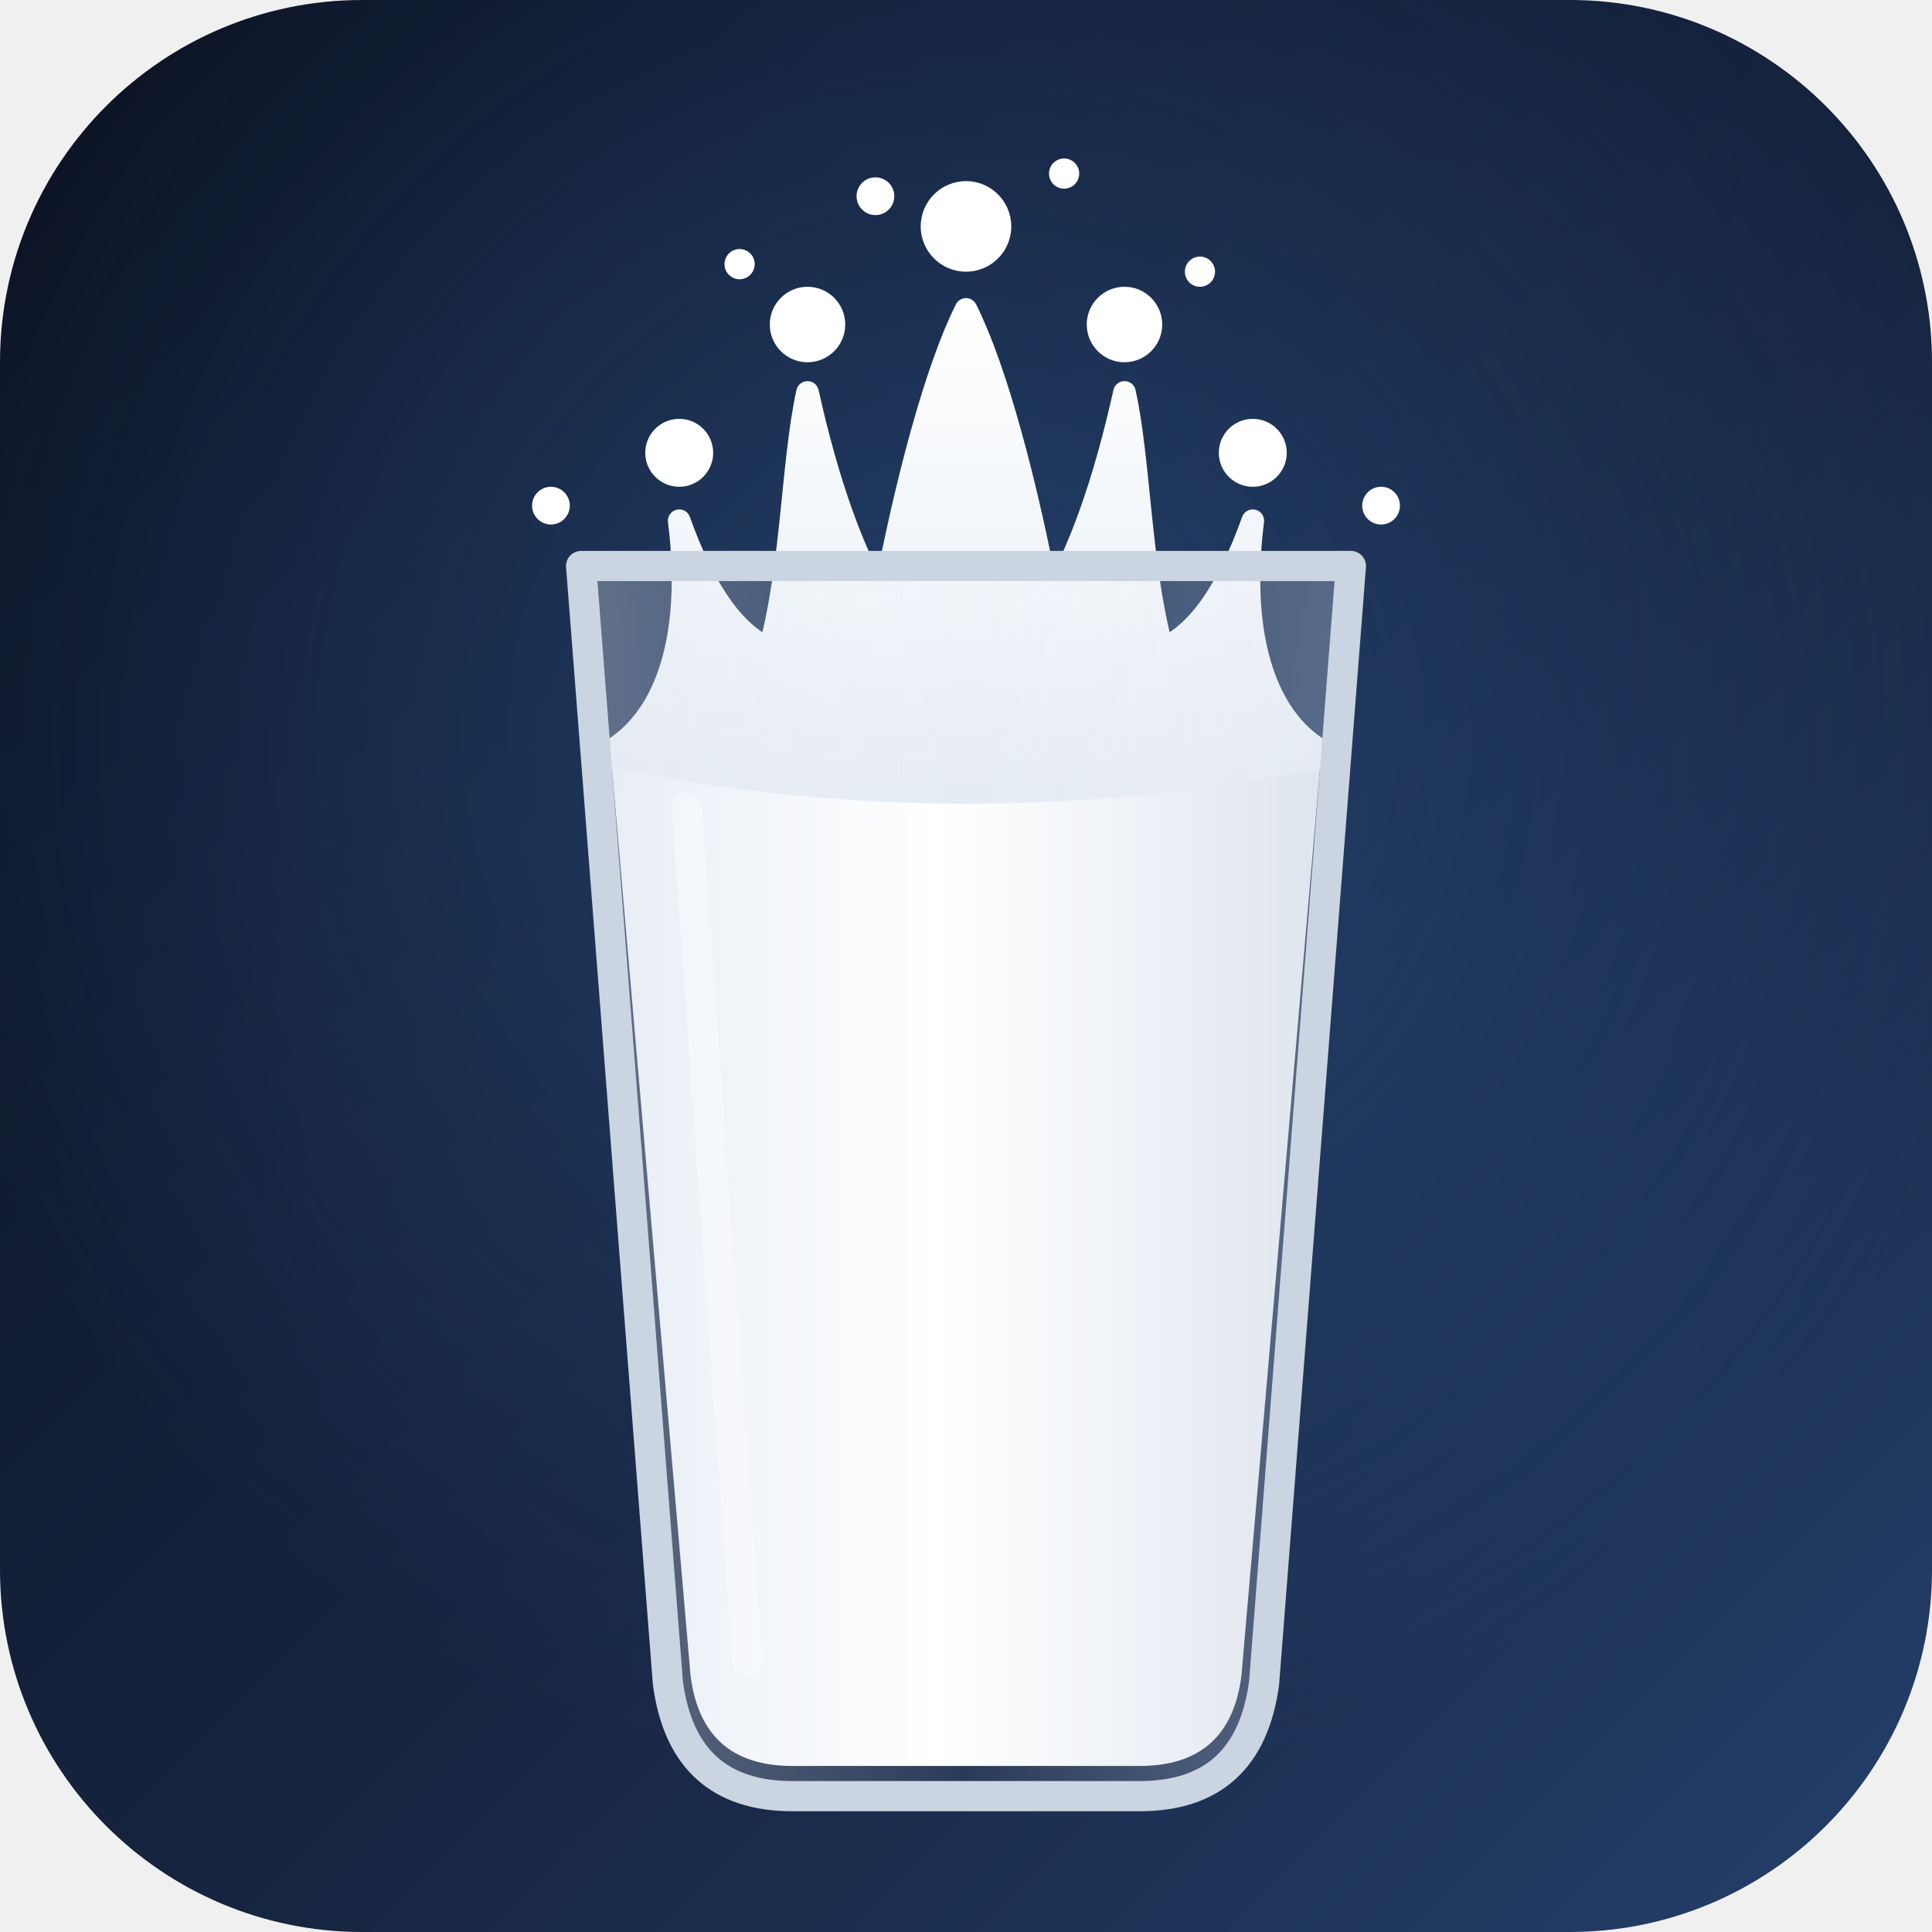
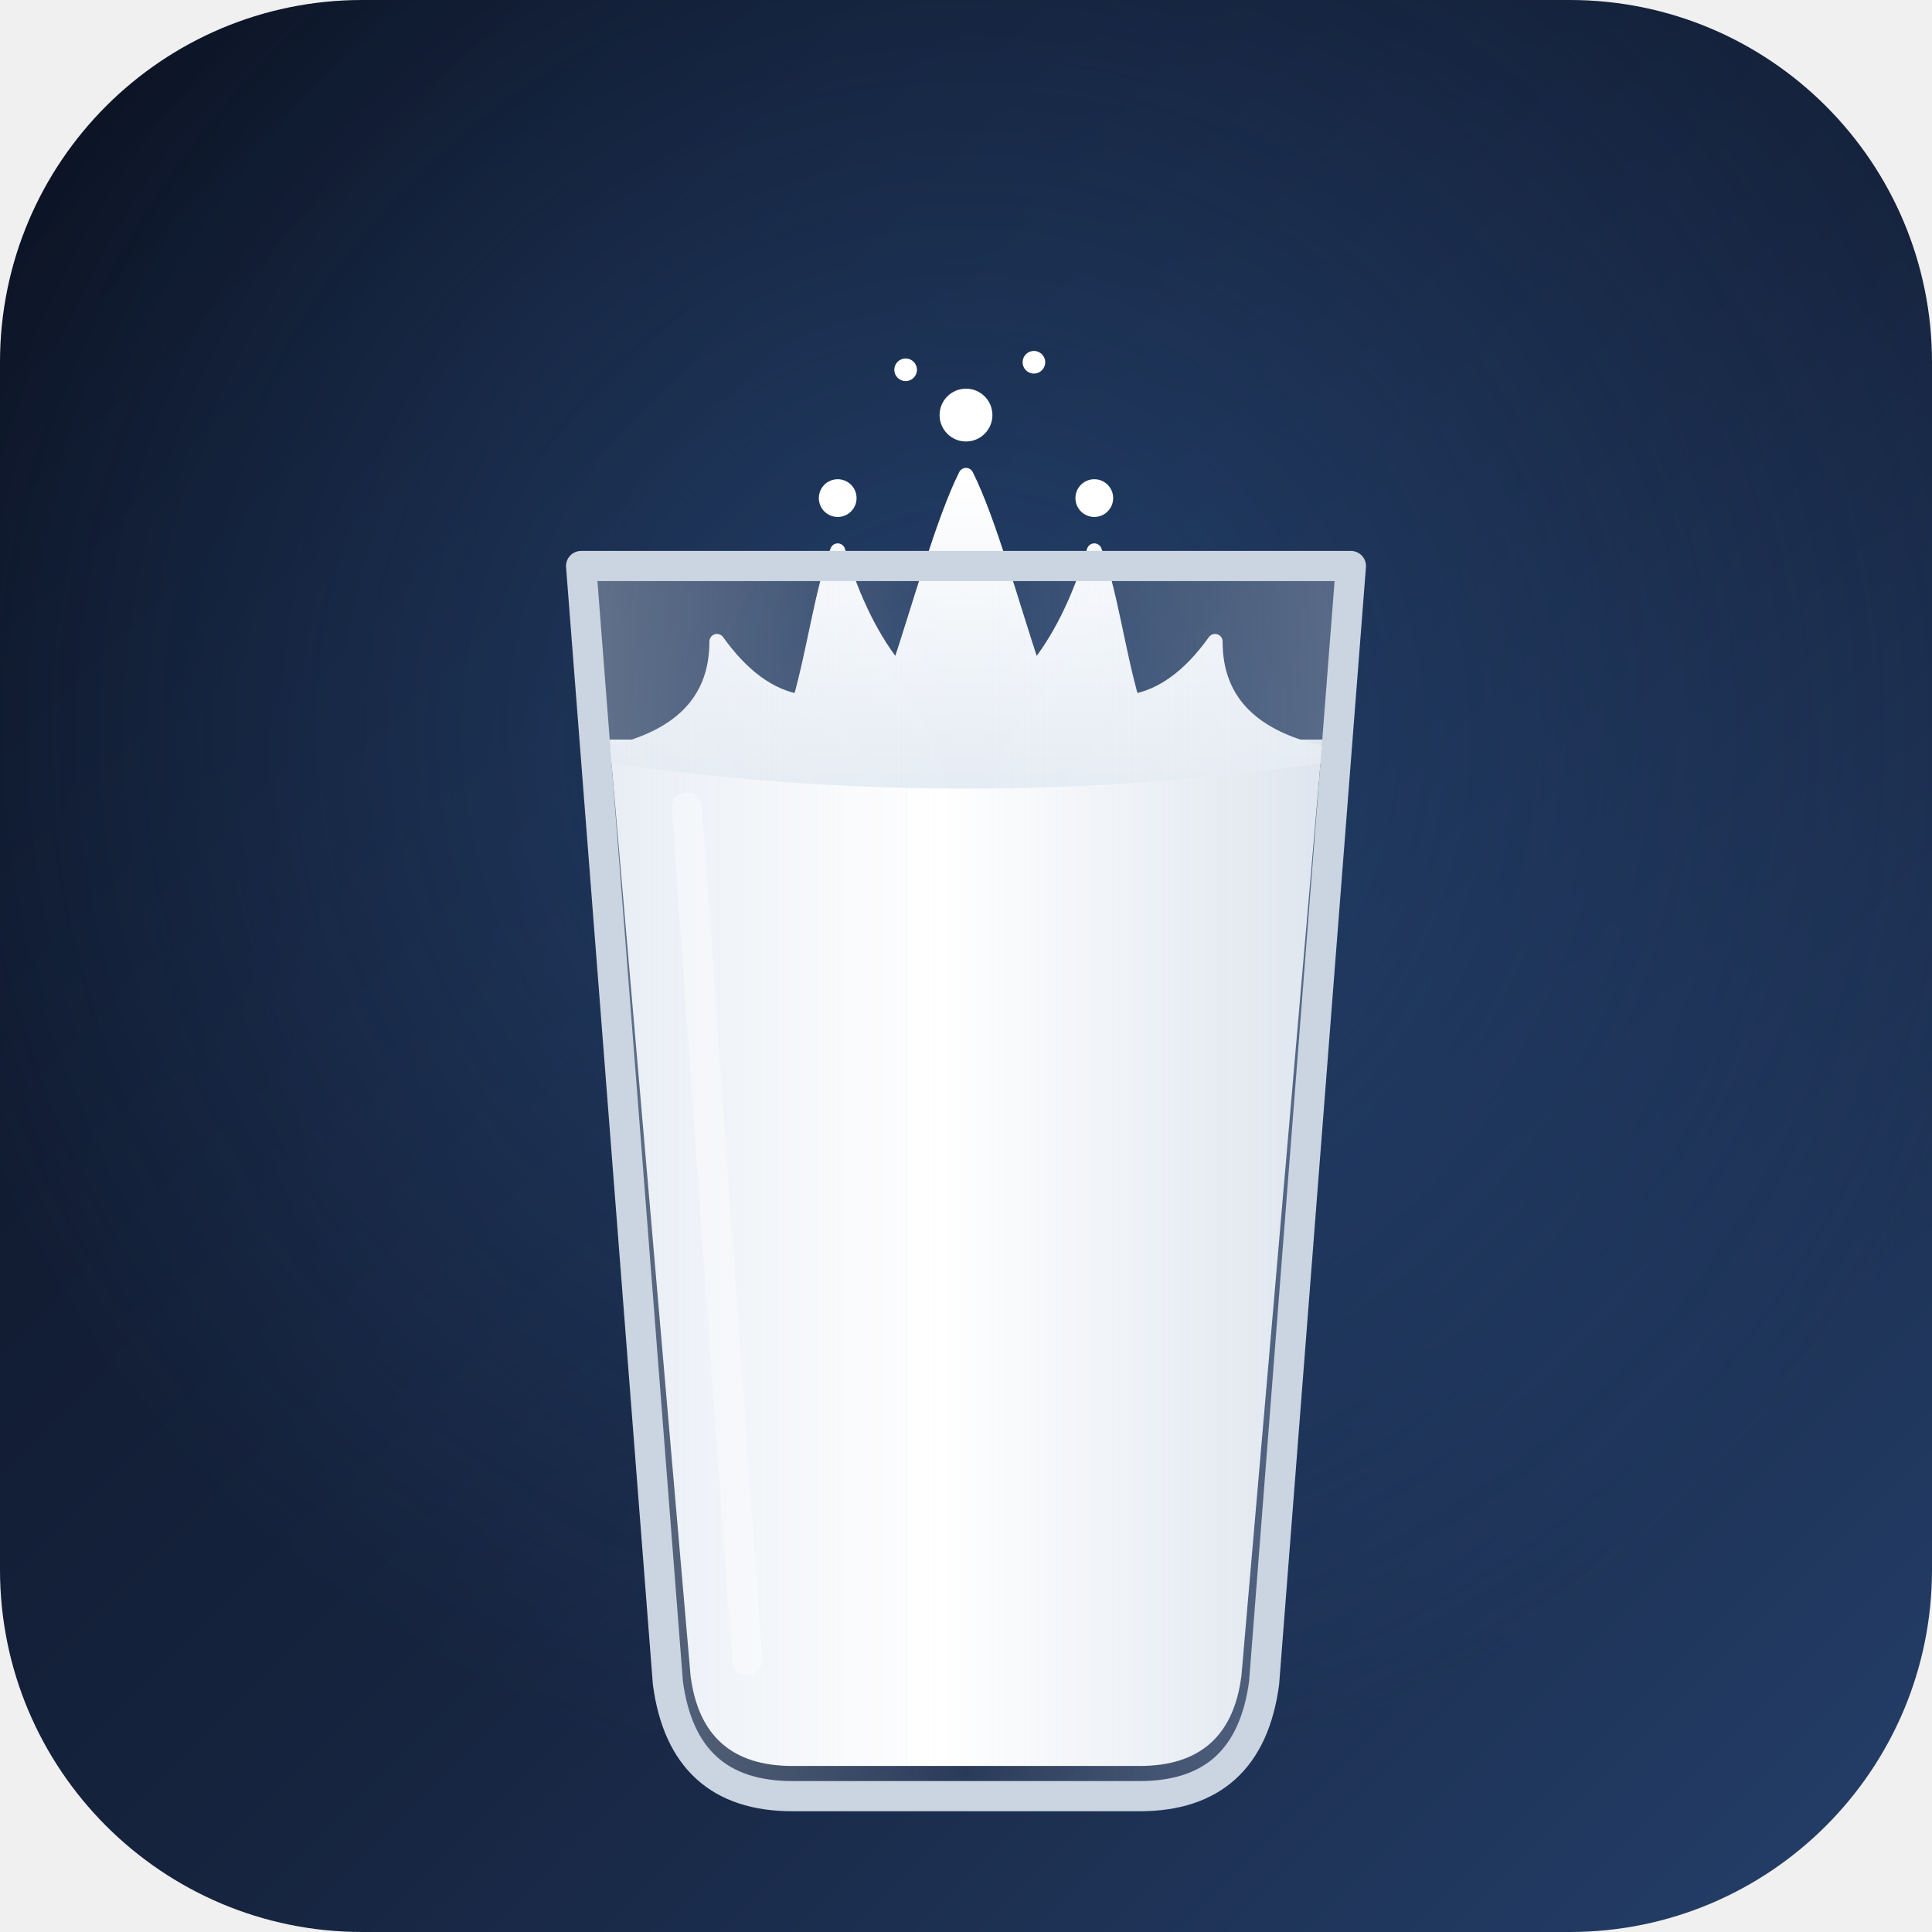
<svg xmlns="http://www.w3.org/2000/svg" viewBox="0 0 512 512" width="512" height="512" role="img" aria-label="M1LK logo: a milk splash in a glass">
  <defs>
    <linearGradient id="bg" x1="0" y1="0" x2="1" y2="1">
      <stop offset="0" stop-color="#0b1222" />
      <stop offset="0.55" stop-color="#16243f" />
      <stop offset="1" stop-color="#25406b" />
    </linearGradient>
    <radialGradient id="glow" cx="0.5" cy="0.38" r="0.55">
      <stop offset="0" stop-color="#3b6fb5" stop-opacity="0.4" />
      <stop offset="1" stop-color="#3b6fb5" stop-opacity="0" />
    </radialGradient>
    <linearGradient id="glass" x1="0" y1="0" x2="1" y2="0">
      <stop offset="0" stop-color="#e2e8f0" stop-opacity="0.35" />
      <stop offset="0.5" stop-color="#ffffff" stop-opacity="0.06" />
      <stop offset="1" stop-color="#e2e8f0" stop-opacity="0.3" />
    </linearGradient>
    <linearGradient id="milk" x1="0" y1="0" x2="1" y2="0">
      <stop offset="0" stop-color="#e8eef5" />
      <stop offset="0.45" stop-color="#ffffff" />
      <stop offset="1" stop-color="#d6dfea" />
    </linearGradient>
    <linearGradient id="splash" x1="0" y1="0" x2="0" y2="1">
      <stop offset="0" stop-color="#ffffff" />
      <stop offset="1" stop-color="#e4ebf3" />
    </linearGradient>
    <clipPath id="inside">
      <path d="M161 190 L351 190 L329 444 Q326 468 302 468 L210 468 Q186 468 183 444 Z" />
    </clipPath>
  </defs>
  <rect width="512" height="512" rx="96" fill="url(#bg)" />
  <rect width="512" height="512" rx="96" fill="url(#glow)" />
  <g clip-path="url(#inside)">
    <rect x="150" y="196" width="220" height="280" fill="url(#milk)" />
  </g>
-   <path d="M160 200            C176 192 184 170 180 138            Q190 166 204 172            C210 150 210 122 214 104            Q222 140 234 160            C240 128 248 98 256 82            C264 98 272 128 278 160            Q290 140 298 104            C302 122 302 150 308 172            Q322 166 332 138            C328 170 336 192 352 200            Q256 220 160 200 Z" fill="url(#splash)" stroke="url(#splash)" stroke-width="6" stroke-linejoin="round" />
+   <path d="M160 200            C180 196 190 186 190 170            Q200 184 212 186            C216 172 218 156 222 146            Q228 166 238 178            C244 160 250 138 256 126            C262 138 268 160 274 178            Q284 166 290 146            C294 156 296 172 300 186            Q312 184 322 170            C322 186 332 196 352 200            Q256 214 160 200 Z" fill="url(#splash)" stroke="url(#splash)" stroke-width="4" stroke-linejoin="round" />
  <g fill="#ffffff">
-     <circle cx="180" cy="120" r="9" />
-     <circle cx="214" cy="86" r="10" />
-     <circle cx="256" cy="60" r="12" />
-     <circle cx="298" cy="86" r="10" />
-     <circle cx="332" cy="120" r="9" />
-     <circle cx="146" cy="134" r="5" />
-     <circle cx="366" cy="134" r="5" />
-     <circle cx="232" cy="52" r="5" />
-     <circle cx="282" cy="46" r="4" />
-     <circle cx="196" cy="70" r="4" />
-     <circle cx="318" cy="72" r="4" />
+     <circle cx="256" cy="110" r="7" />
+     <circle cx="222" cy="132" r="5" />
+     <circle cx="290" cy="132" r="5" />
+     <circle cx="240" cy="98" r="3" />
+     <circle cx="274" cy="96" r="3" />
  </g>
  <path d="M154 150 L358 150 L335 446 Q331 476 302 476 L210 476 Q181 476 177 446 Z" fill="url(#glass)" stroke="#cbd5e1" stroke-width="8" stroke-linejoin="round" />
  <path d="M182 214 L198 440" stroke="#ffffff" stroke-width="8" stroke-linecap="round" opacity="0.35" />
</svg>
